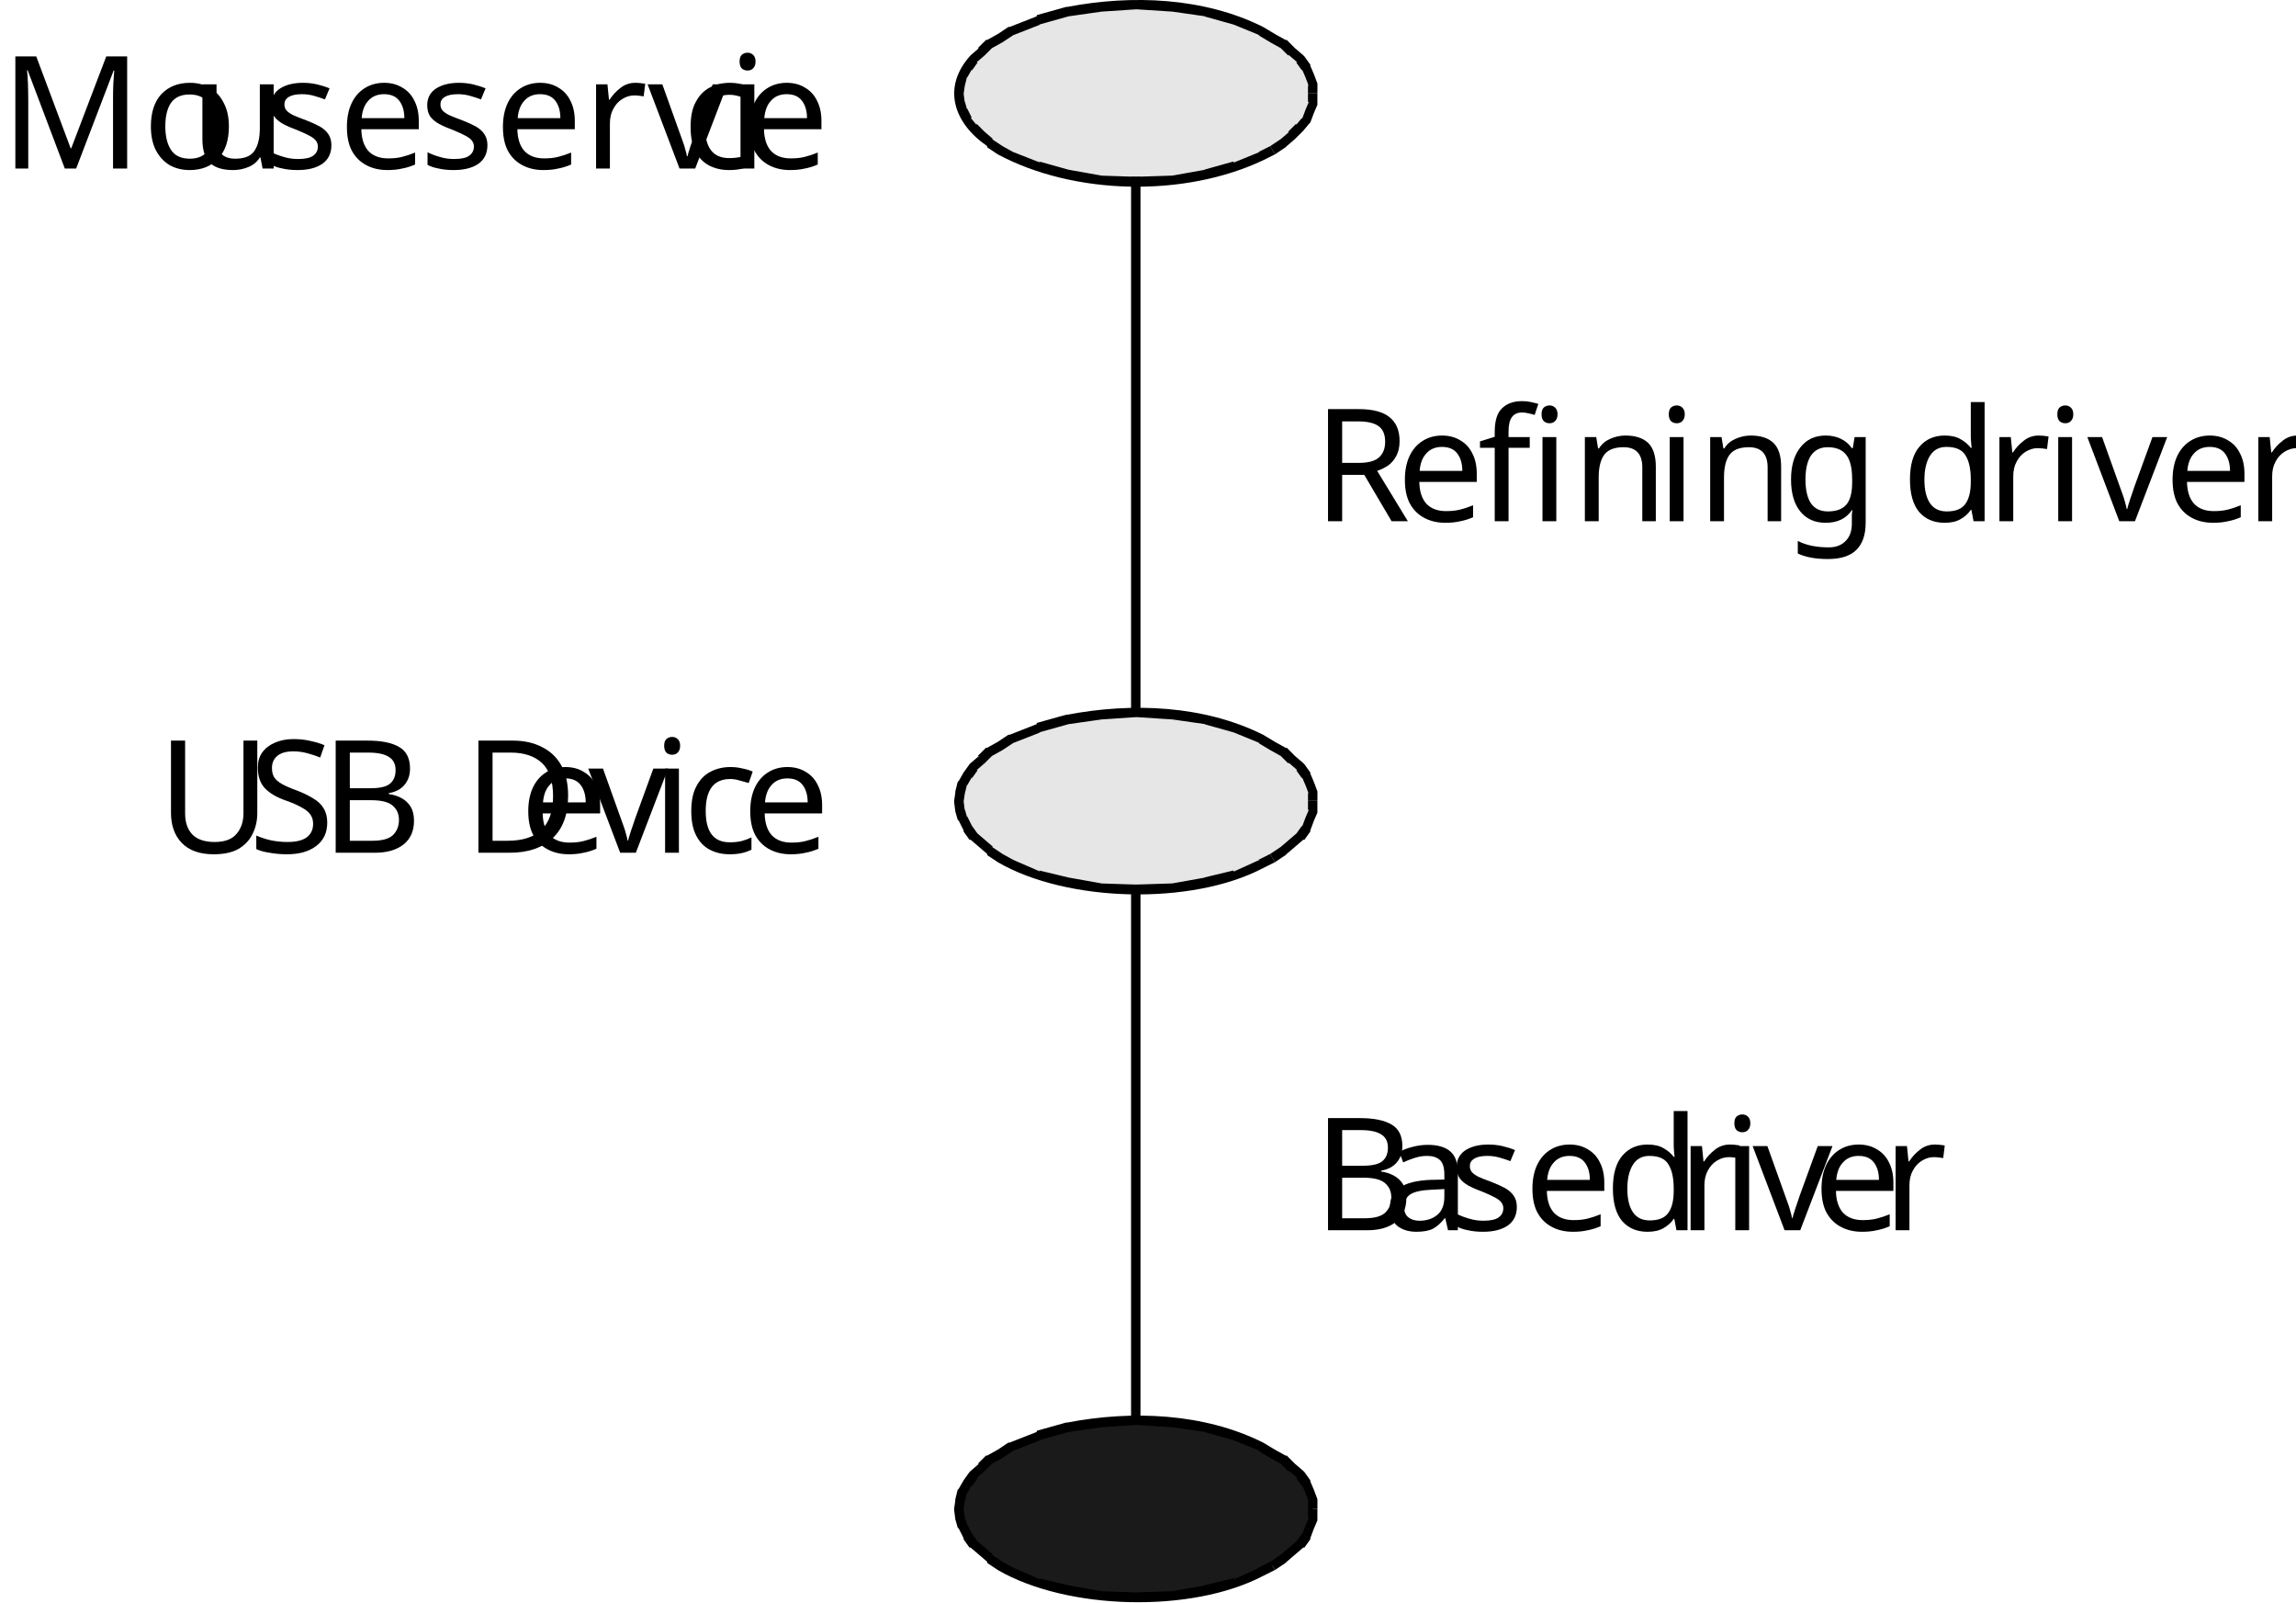
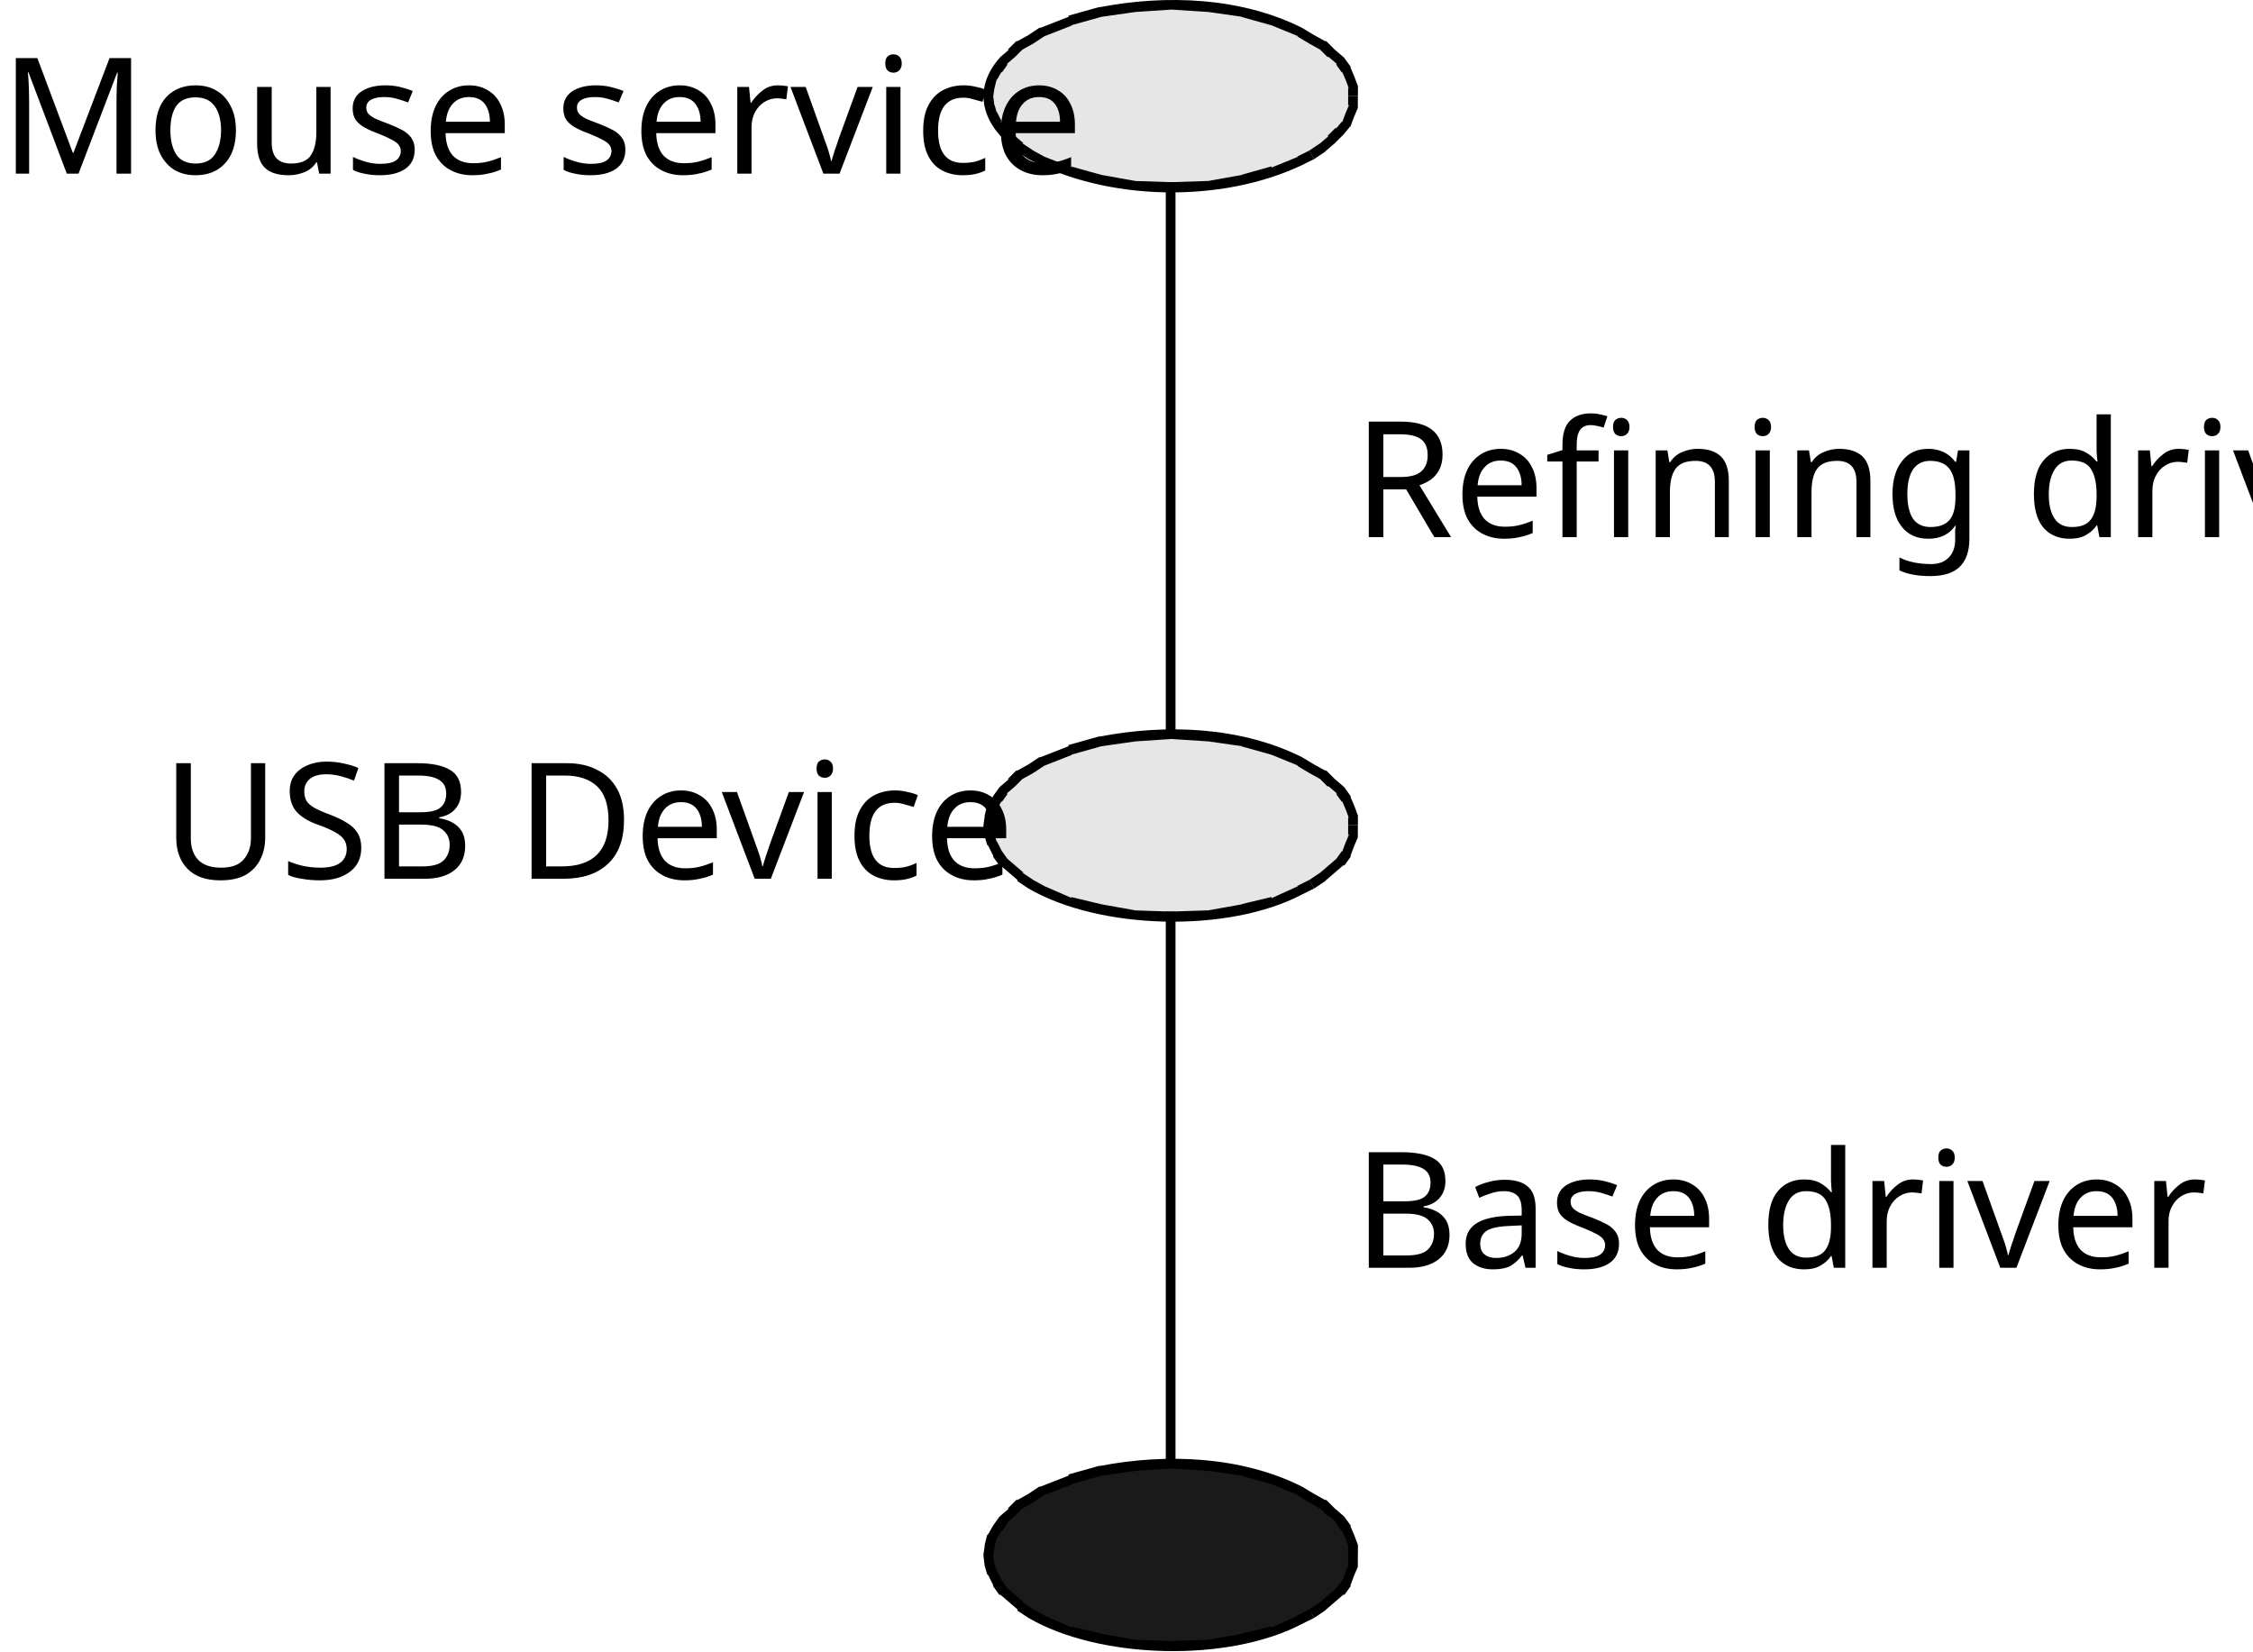
- <svg xmlns="http://www.w3.org/2000/svg" version="1.1" id="Layer_1" x="0px" y="0px" width="116.805px" height="81.491px" viewBox="0 0 116.805 81.491" style="enable-background:new 0 0 116.805 81.491;" xml:space="preserve">
-   <path style="fill-rule:evenodd;clip-rule:evenodd;fill:#E6E6E6;" d="M66.78,4.731v-0.42l-0.18-0.48   c-2.15-4.88-16.317-4.794-17.76,0.48l-0.061,0.42l0.061,0.48c1.549,5.277,15.734,5.27,17.76,0.42l0.18-0.42V4.731" />
-   <path d="M66.541,4.731v-0.42l0.06,0.12l-0.18-0.48l-0.181-0.42v0.06l-0.3-0.42H66l-0.42-0.36H65.52l-0.42-0.42l0.061,0.06   l-0.54-0.3l-0.601-0.36h0.061l-1.32-0.54l-1.5-0.42h0.06l-1.68-0.24l-1.86-0.12h0.061l-1.8,0.12l-1.681,0.24l-1.5,0.42h0.061   l-1.38,0.54L51,2.151l-0.54,0.3l0.06-0.06l-0.42,0.42l-0.42,0.36h0.06l-0.3,0.42v-0.06l-0.24,0.42v-0.06l-0.119,0.48l-0.061,0.42   v-0.06l0.061,0.48v-0.06l0.119,0.42v-0.06l0.24,0.48h-0.06l0.3,0.36v-0.06l0.42,0.42l0.42,0.36h-0.06L51,7.431l0.54,0.3   l1.38,0.54l-0.061-0.06l1.5,0.42l1.681,0.3H55.98l1.8,0.06l1.86-0.06l1.68-0.3h-0.06l1.5-0.42v0.06l1.32-0.54H64.02l0.601-0.3   l0.239,0.42l-0.6,0.3c-4.004,1.894-9.609,1.782-13.5-0.3l-0.54-0.36v-0.06c-1.685-1.154-2.335-2.977-0.84-4.62l0.42-0.36H49.74   l0.421-0.42h0.06l0.54-0.3l0.54-0.36h0.06l1.38-0.54v-0.06l1.5-0.42H54.3c3.274-0.628,6.947-0.487,9.96,1.02l0.6,0.36l0.54,0.3   h0.061l0.42,0.42l0.42,0.36l0.06,0.06l0.301,0.42v0.06l0.18,0.42l0.18,0.48v0.48" />
-   <polyline points="64.621,7.431 65.161,7.071 65.581,6.711 65.52,6.711 65.94,6.292 65.94,6.352 66.24,5.991 66.24,6.051    66.42,5.571 66.6,5.151 66.541,5.211 66.541,4.731 67.02,4.731 67.02,5.332 66.84,5.751 66.661,6.231 66.6,6.292 66.3,6.651    65.88,7.071 65.46,7.431 65.4,7.491 64.86,7.852  " />
+ <svg xmlns="http://www.w3.org/2000/svg" version="1.1" id="Layer_1" x="0px" y="0px" width="111.203px" height="81.491px" viewBox="0 0 111.203 81.491" enable-background="new 0 0 111.203 81.491" xml:space="preserve">
+   <path fill="#E6E6E6" d="M66.78,4.731v-0.42l-0.18-0.48c-2.149-4.88-16.316-4.794-17.76,0.48l-0.062,0.42l0.062,0.48  c1.549,5.277,15.734,5.27,17.76,0.42l0.18-0.42V4.731" />
+   <path d="M66.541,4.731v-0.42l0.06,0.12l-0.18-0.48l-0.181-0.42v0.06l-0.301-0.42H66l-0.42-0.36H65.52l-0.42-0.42l0.062,0.06  l-0.54-0.3l-0.602-0.36h0.062l-1.32-0.54l-1.5-0.42h0.06l-1.68-0.24l-1.86-0.12h0.062l-1.8,0.12l-1.682,0.24l-1.5,0.42h0.062  l-1.38,0.54L51,2.151l-0.54,0.3l0.06-0.06l-0.42,0.42l-0.42,0.36h0.061l-0.301,0.42v-0.06L49.2,3.951v-0.06l-0.119,0.48l-0.062,0.42  v-0.06l0.062,0.48v-0.06l0.119,0.42v-0.06l0.239,0.48h-0.06l0.3,0.36v-0.06l0.42,0.42l0.42,0.36h-0.06L51,7.431l0.54,0.3l1.38,0.54  l-0.062-0.06l1.5,0.42l1.682,0.3H55.98l1.8,0.06l1.86-0.06l1.68-0.3h-0.06l1.5-0.42v0.06l1.32-0.54H64.02l0.602-0.3l0.238,0.42  l-0.6,0.3c-4.004,1.894-9.609,1.782-13.5-0.3l-0.54-0.36v-0.06c-1.685-1.154-2.335-2.977-0.84-4.62l0.42-0.36h-0.06l0.421-0.42h0.06  l0.54-0.3l0.54-0.36h0.06l1.381-0.54v-0.06l1.5-0.42H54.3c3.274-0.628,6.947-0.487,9.96,1.02l0.6,0.36l0.54,0.3h0.062l0.42,0.42  l0.42,0.36l0.06,0.06l0.302,0.42v0.06l0.18,0.42l0.18,0.48v0.48" />
+   <polyline points="64.621,7.431 65.161,7.071 65.581,6.711 65.52,6.711 65.94,6.292 65.94,6.352 66.24,5.991 66.24,6.051   66.42,5.571 66.6,5.151 66.541,5.211 66.541,4.731 67.02,4.731 67.02,5.332 66.84,5.751 66.661,6.231 66.6,6.292 66.3,6.651   65.88,7.071 65.46,7.431 65.4,7.491 64.86,7.852 " />
  <rect x="57.541" y="8.991" width="0.479" height="0.24" />
  <rect x="57.541" y="9.231" width="0.479" height="27.24" />
-   <path style="fill-rule:evenodd;clip-rule:evenodd;fill:#E6E6E6;" d="M66.78,40.731v-0.42l-0.18-0.48   c-2.15-4.88-16.317-4.794-17.76,0.48l-0.061,0.42l0.061,0.48c1.498,5.29,15.794,5.278,17.76,0.42l0.18-0.42V40.731" />
-   <path d="M66.541,40.731v-0.42l0.06,0.12l-0.18-0.48l-0.181-0.42v0.06l-0.3-0.42H66l-0.42-0.36H65.52l-0.42-0.42l0.061,0.06   l-0.54-0.3l-0.601-0.36h0.061l-1.32-0.54l-1.5-0.42h0.06l-1.68-0.24l-1.86-0.12h0.061l-1.8,0.12l-1.681,0.24l-1.5,0.42h0.061   l-1.38,0.54L51,38.151l-0.54,0.3l0.06-0.06l-0.42,0.42l-0.42,0.36h0.06l-0.3,0.42v-0.06l-0.24,0.42v-0.06l-0.119,0.48   l-0.061,0.42v-0.06l0.061,0.48v-0.06l0.119,0.42v-0.06l0.24,0.48l0.3,0.42l-0.06-0.06l0.84,0.72h-0.06l0.54,0.36l0.54,0.3   l1.38,0.6l-0.061-0.06l1.5,0.36l1.681,0.3H55.98l1.8,0.06l1.86-0.06l1.68-0.3h-0.06l1.5-0.36v0.06l1.32-0.6H64.02l0.601-0.3   l0.239,0.42l-0.6,0.3c-3.628,1.907-9.966,1.752-13.5-0.3l-0.54-0.36v-0.06l-0.84-0.72H49.32l-0.3-0.42v-0.06l-0.24-0.48   l-0.06-0.06l-0.12-0.42l-0.06-0.48v-0.06l0.06-0.42v-0.06l0.12-0.48l0.06-0.06l0.24-0.42l0.3-0.42l0.061-0.06l0.42-0.36H49.74   l0.421-0.42h0.06l0.54-0.3l0.54-0.36h0.06l1.38-0.54v-0.06l1.5-0.42H54.3c3.274-0.628,6.947-0.487,9.96,1.02l0.6,0.36l0.54,0.3   h0.061l0.42,0.42l0.42,0.36l0.06,0.06l0.301,0.42v0.06l0.18,0.42l0.18,0.48v0.48" />
-   <polyline points="64.621,43.431 65.161,43.071 66,42.352 65.94,42.412 66.24,41.991 66.24,42.051 66.42,41.571 66.6,41.151    66.541,41.211 66.541,40.731 67.02,40.731 67.02,41.332 66.84,41.751 66.661,42.231 66.661,42.292 66.36,42.711 66.3,42.711    65.46,43.431 65.4,43.491 64.86,43.852  " />
-   <path style="fill-rule:evenodd;clip-rule:evenodd;fill:#1A1A1A;" d="M66.78,76.731v-0.42l-0.18-0.48   c-2.15-4.88-16.317-4.794-17.76,0.48l-0.061,0.42l0.061,0.48c1.498,5.29,15.794,5.278,17.76,0.42l0.18-0.42V76.731" />
-   <path d="M66.541,76.731v-0.42l0.06,0.12l-0.18-0.48l-0.181-0.42v0.06l-0.3-0.42H66l-0.42-0.36H65.52l-0.42-0.42l0.061,0.06   l-0.54-0.3l-0.601-0.36h0.061l-1.32-0.54l-1.5-0.42h0.06l-1.68-0.24l-1.86-0.12h0.061l-1.8,0.12l-1.681,0.24l-1.5,0.42h0.061   l-1.38,0.54L51,74.151l-0.54,0.3l0.06-0.06l-0.42,0.42l-0.42,0.36h0.06l-0.3,0.42v-0.06l-0.24,0.42v-0.06l-0.119,0.48   l-0.061,0.42v-0.06l0.061,0.48v-0.06l0.119,0.42v-0.06l0.24,0.48l0.3,0.42l-0.06-0.06l0.84,0.72h-0.06l0.54,0.36l0.54,0.3   l1.38,0.6l-0.061-0.06l1.5,0.36l1.681,0.3H55.98l1.8,0.06l1.86-0.06l1.68-0.3h-0.06l1.5-0.36v0.06l1.32-0.6H64.02l0.601-0.3   l0.239,0.42l-0.6,0.3c-3.628,1.907-9.966,1.752-13.5-0.3l-0.54-0.36v-0.06l-0.84-0.72H49.32l-0.3-0.42v-0.06l-0.24-0.48   l-0.06-0.06l-0.12-0.42l-0.06-0.48v-0.06l0.06-0.42v-0.06l0.12-0.48l0.06-0.06l0.24-0.42l0.3-0.42l0.061-0.06l0.42-0.36H49.74   l0.421-0.42h0.06l0.54-0.3l0.54-0.36h0.06l1.38-0.54v-0.06l1.5-0.42H54.3c3.274-0.628,6.947-0.487,9.96,1.02l0.6,0.36l0.54,0.3   h0.061l0.42,0.42l0.42,0.36l0.06,0.06l0.301,0.42v0.06l0.18,0.42l0.18,0.48v0.48" />
-   <polyline points="64.621,79.431 65.161,79.071 66,78.352 65.94,78.412 66.24,77.991 66.24,78.051 66.42,77.571 66.6,77.151    66.541,77.211 66.541,76.731 67.02,76.731 67.02,77.332 66.84,77.751 66.661,78.231 66.661,78.292 66.36,78.711 66.3,78.711    65.46,79.431 65.4,79.491 64.86,79.852  " />
-   <rect x="57.541" y="44.991" width="0.479" height="0.24" />
+   <path fill="#E6E6E6" d="M66.78,40.731v-0.42l-0.18-0.48c-2.149-4.88-16.316-4.794-17.76,0.48l-0.062,0.42l0.062,0.48  c1.498,5.291,15.794,5.279,17.76,0.419l0.18-0.419V40.731" />
+   <path d="M66.541,40.731v-0.42l0.06,0.12l-0.18-0.48l-0.181-0.42v0.06l-0.301-0.42H66l-0.42-0.36H65.52l-0.42-0.42l0.062,0.06  l-0.54-0.3l-0.602-0.36h0.062l-1.32-0.54l-1.5-0.42h0.06l-1.68-0.24l-1.86-0.12h0.062l-1.8,0.12l-1.682,0.24l-1.5,0.42h0.062  l-1.38,0.54L51,38.151l-0.54,0.3l0.06-0.06l-0.42,0.42l-0.42,0.36h0.061l-0.301,0.42v-0.06l-0.239,0.42v-0.06l-0.119,0.48  l-0.062,0.42v-0.06l0.062,0.48v-0.06l0.119,0.42v-0.06l0.239,0.48l0.301,0.42l-0.061-0.061l0.84,0.72h-0.06l0.54,0.36l0.54,0.3  l1.38,0.601l-0.062-0.061l1.5,0.359l1.682,0.301H55.98l1.8,0.061l1.86-0.061l1.68-0.301h-0.06l1.5-0.359v0.061l1.32-0.601H64.02  l0.602-0.3l0.238,0.42l-0.6,0.3c-3.628,1.907-9.966,1.752-13.5-0.3l-0.54-0.359v-0.061l-0.84-0.721H49.32l-0.3-0.42v-0.06  l-0.24-0.479l-0.06-0.061l-0.12-0.42l-0.06-0.48v-0.06l0.06-0.42v-0.06l0.12-0.48l0.06-0.06l0.24-0.42l0.3-0.42l0.062-0.06  l0.42-0.36H49.74l0.421-0.42h0.06l0.54-0.3l0.54-0.36h0.06l1.381-0.54v-0.06l1.5-0.42H54.3c3.274-0.628,6.947-0.487,9.96,1.02  l0.6,0.36l0.54,0.3h0.062l0.42,0.42l0.42,0.36l0.06,0.06l0.302,0.42v0.06l0.18,0.42l0.18,0.48v0.48" />
+   <polyline points="64.621,43.431 65.161,43.071 66,42.352 65.94,42.412 66.24,41.992 66.24,42.05 66.42,41.571 66.6,41.151   66.541,41.211 66.541,40.731 67.02,40.731 67.02,41.332 66.84,41.751 66.661,42.231 66.661,42.292 66.36,42.71 66.3,42.71   65.46,43.431 65.4,43.492 64.86,43.852 " />
+   <path fill="#1A1A1A" d="M66.78,76.731v-0.42l-0.18-0.479c-2.149-4.881-16.316-4.795-17.76,0.479l-0.062,0.42l0.062,0.479  c1.498,5.291,15.794,5.279,17.76,0.42l0.18-0.42V76.731" />
+   <path d="M66.541,76.731v-0.42l0.06,0.12l-0.18-0.48l-0.181-0.42v0.061l-0.301-0.42H66l-0.42-0.36H65.52l-0.42-0.42l0.062,0.06  l-0.54-0.3l-0.602-0.36h0.062l-1.32-0.539l-1.5-0.42h0.06l-1.68-0.24l-1.86-0.12h0.062l-1.8,0.12l-1.682,0.24l-1.5,0.42h0.062  l-1.38,0.539L51,74.151l-0.54,0.3l0.06-0.06l-0.42,0.42l-0.42,0.36h0.061l-0.301,0.42v-0.061l-0.239,0.42v-0.06l-0.119,0.479  l-0.062,0.42v-0.06l0.062,0.479v-0.06l0.119,0.421v-0.061l0.239,0.48l0.301,0.42l-0.061-0.061l0.84,0.721h-0.06L51,79.431l0.54,0.3  l1.38,0.601l-0.062-0.061l1.5,0.359l1.682,0.301H55.98l1.8,0.061l1.86-0.061l1.68-0.301h-0.06l1.5-0.359v0.061l1.32-0.601H64.02  l0.602-0.3l0.238,0.42l-0.6,0.3c-3.628,1.907-9.966,1.752-13.5-0.3l-0.54-0.359v-0.061l-0.84-0.721H49.32l-0.3-0.42v-0.06  l-0.24-0.479l-0.06-0.061l-0.12-0.42l-0.06-0.48v-0.06l0.06-0.42v-0.06l0.12-0.48l0.06-0.061l0.24-0.42l0.3-0.42l0.062-0.06  l0.42-0.36H49.74l0.421-0.42h0.06l0.54-0.3l0.54-0.36h0.06l1.381-0.539v-0.061l1.5-0.42H54.3c3.274-0.628,6.947-0.486,9.96,1.02  l0.6,0.36l0.54,0.3h0.062l0.42,0.42l0.42,0.36l0.06,0.06l0.302,0.42v0.061l0.18,0.42l0.18,0.48v0.479" />
+   <polyline points="64.621,79.431 65.161,79.071 66,78.352 65.94,78.412 66.24,77.992 66.24,78.05 66.42,77.571 66.6,77.151   66.541,77.21 66.541,76.731 67.02,76.731 67.02,77.332 66.84,77.751 66.661,78.231 66.661,78.292 66.36,78.71 66.3,78.71   65.46,79.431 65.4,79.492 64.86,79.852 " />
+   <rect x="57.541" y="44.992" width="0.479" height="0.239" />
  <rect x="57.541" y="45.231" width="0.479" height="27.24" />
-   <text transform="matrix(1 0 0 1 0 8.5713)">
-     <tspan x="0" y="0" style="font-family:'ProductusBook'; font-size:7.98;">Mo</tspan>
-     <tspan x="9.672" y="0" style="font-family:'ProductusBook'; font-size:7.98;">u</tspan>
-     <tspan x="13.39" y="0" style="font-family:'ProductusBook'; font-size:7.98;">se</tspan>
-     <tspan x="19.71" y="0" style="font-family:'ProductusBook'; font-size:7.98;"> </tspan>
-     <tspan x="21.33" y="0" style="font-family:'ProductusBook'; font-size:7.98;">servi</tspan>
-     <tspan x="34.697" y="0" style="font-family:'ProductusBook'; font-size:7.98;">c</tspan>
-     <tspan x="37.697" y="0" style="font-family:'ProductusBook'; font-size:7.98;">e</tspan>
-   </text>
-   <text transform="matrix(1 0 0 1 7.98 43.3711)">
-     <tspan x="0" y="0" style="font-family:'ProductusBook'; font-size:7.98;">U</tspan>
-     <tspan x="4.652" y="0" style="font-family:'ProductusBook'; font-size:7.98;">S</tspan>
-     <tspan x="8.315" y="0" style="font-family:'ProductusBook'; font-size:7.98;">B D</tspan>
-     <tspan x="18.458" y="0" style="font-family:'ProductusBook'; font-size:7.98;">e</tspan>
-     <tspan x="21.944" y="0" style="font-family:'ProductusBook'; font-size:7.98;">v</tspan>
-     <tspan x="25.185" y="0" style="font-family:'ProductusBook'; font-size:7.98;">i</tspan>
-     <tspan x="26.749" y="0" style="font-family:'ProductusBook'; font-size:7.98;">c</tspan>
-     <tspan x="29.749" y="0" style="font-family:'ProductusBook'; font-size:7.98;">e</tspan>
-   </text>
-   <text transform="matrix(1 0 0 1 66.7798 62.5713)">
-     <tspan x="0" y="0" style="font-family:'ProductusBook'; font-size:7.98;">B</tspan>
-     <tspan x="3.559" y="0" style="font-family:'ProductusBook'; font-size:7.98;">a</tspan>
-     <tspan x="6.919" y="0" style="font-family:'ProductusBook'; font-size:7.98;">se</tspan>
-     <tspan x="13.223" y="0" style="font-family:'ProductusBook'; font-size:7.98;"> </tspan>
-     <tspan x="14.835" y="0" style="font-family:'ProductusBook'; font-size:7.98;">d</tspan>
-     <tspan x="18.553" y="0" style="font-family:'ProductusBook'; font-size:7.98;">r</tspan>
-     <tspan x="20.827" y="0" style="font-family:'ProductusBook'; font-size:7.98;">i</tspan>
-     <tspan x="22.384" y="0" style="font-family:'ProductusBook'; font-size:7.98;">v</tspan>
-     <tspan x="25.448" y="0" style="font-family:'ProductusBook'; font-size:7.98;">e</tspan>
-     <tspan x="28.983" y="0" style="font-family:'ProductusBook'; font-size:7.98;">r</tspan>
-   </text>
-   <text transform="matrix(1 0 0 1 66.7798 26.5112)">
-     <tspan x="0" y="0" style="font-family:'ProductusSemibold'; font-size:7.98;">R</tspan>
-     <tspan x="4.253" y="0" style="font-family:'ProductusSemibold'; font-size:7.98;">e</tspan>
-     <tspan x="8.387" y="0" style="font-family:'ProductusSemibold'; font-size:7.98;">f</tspan>
-     <tspan x="11.021" y="0" style="font-family:'ProductusSemibold'; font-size:7.98;">i</tspan>
-     <tspan x="13.175" y="0" style="font-family:'ProductusSemibold'; font-size:7.98;">n</tspan>
-     <tspan x="17.492" y="0" style="font-family:'ProductusSemibold'; font-size:7.98;">in</tspan>
-     <tspan x="23.899" y="0" style="font-family:'ProductusSemibold'; font-size:7.98;">g</tspan>
-     <tspan x="27.913" y="0" style="font-family:'ProductusSemibold'; font-size:7.98;"> </tspan>
-     <tspan x="29.948" y="0" style="font-family:'ProductusSemibold'; font-size:7.98;">d</tspan>
-     <tspan x="34.266" y="0" style="font-family:'ProductusSemibold'; font-size:7.98;">r</tspan>
-     <tspan x="37.258" y="0" style="font-family:'ProductusSemibold'; font-size:7.98;">i</tspan>
-     <tspan x="39.412" y="0" style="font-family:'ProductusSemibold'; font-size:7.98;">v</tspan>
-     <tspan x="43.307" y="0" style="font-family:'ProductusSemibold'; font-size:7.98;">e</tspan>
-     <tspan x="47.439" y="0" style="font-family:'ProductusSemibold'; font-size:7.98;">r</tspan>
-   </text>
+   <text transform="matrix(1 0 0 1 2.441406e-04 8.5708)" font-family="'ProductusBook'" font-size="7.98">Mouse service</text>
+   <text transform="matrix(1 0 0 1 7.9802 43.3706)" font-family="'ProductusBook'" font-size="7.98">USB Device</text>
+   <text transform="matrix(1 0 0 1 66.7795 62.5708)" font-family="'ProductusBook'" font-size="7.98">Base driver</text>
+   <text transform="matrix(1 0 0 1 66.7795 26.5112)" font-family="'ProductusSemibold'" font-size="7.98">Refining driver</text>
</svg>
